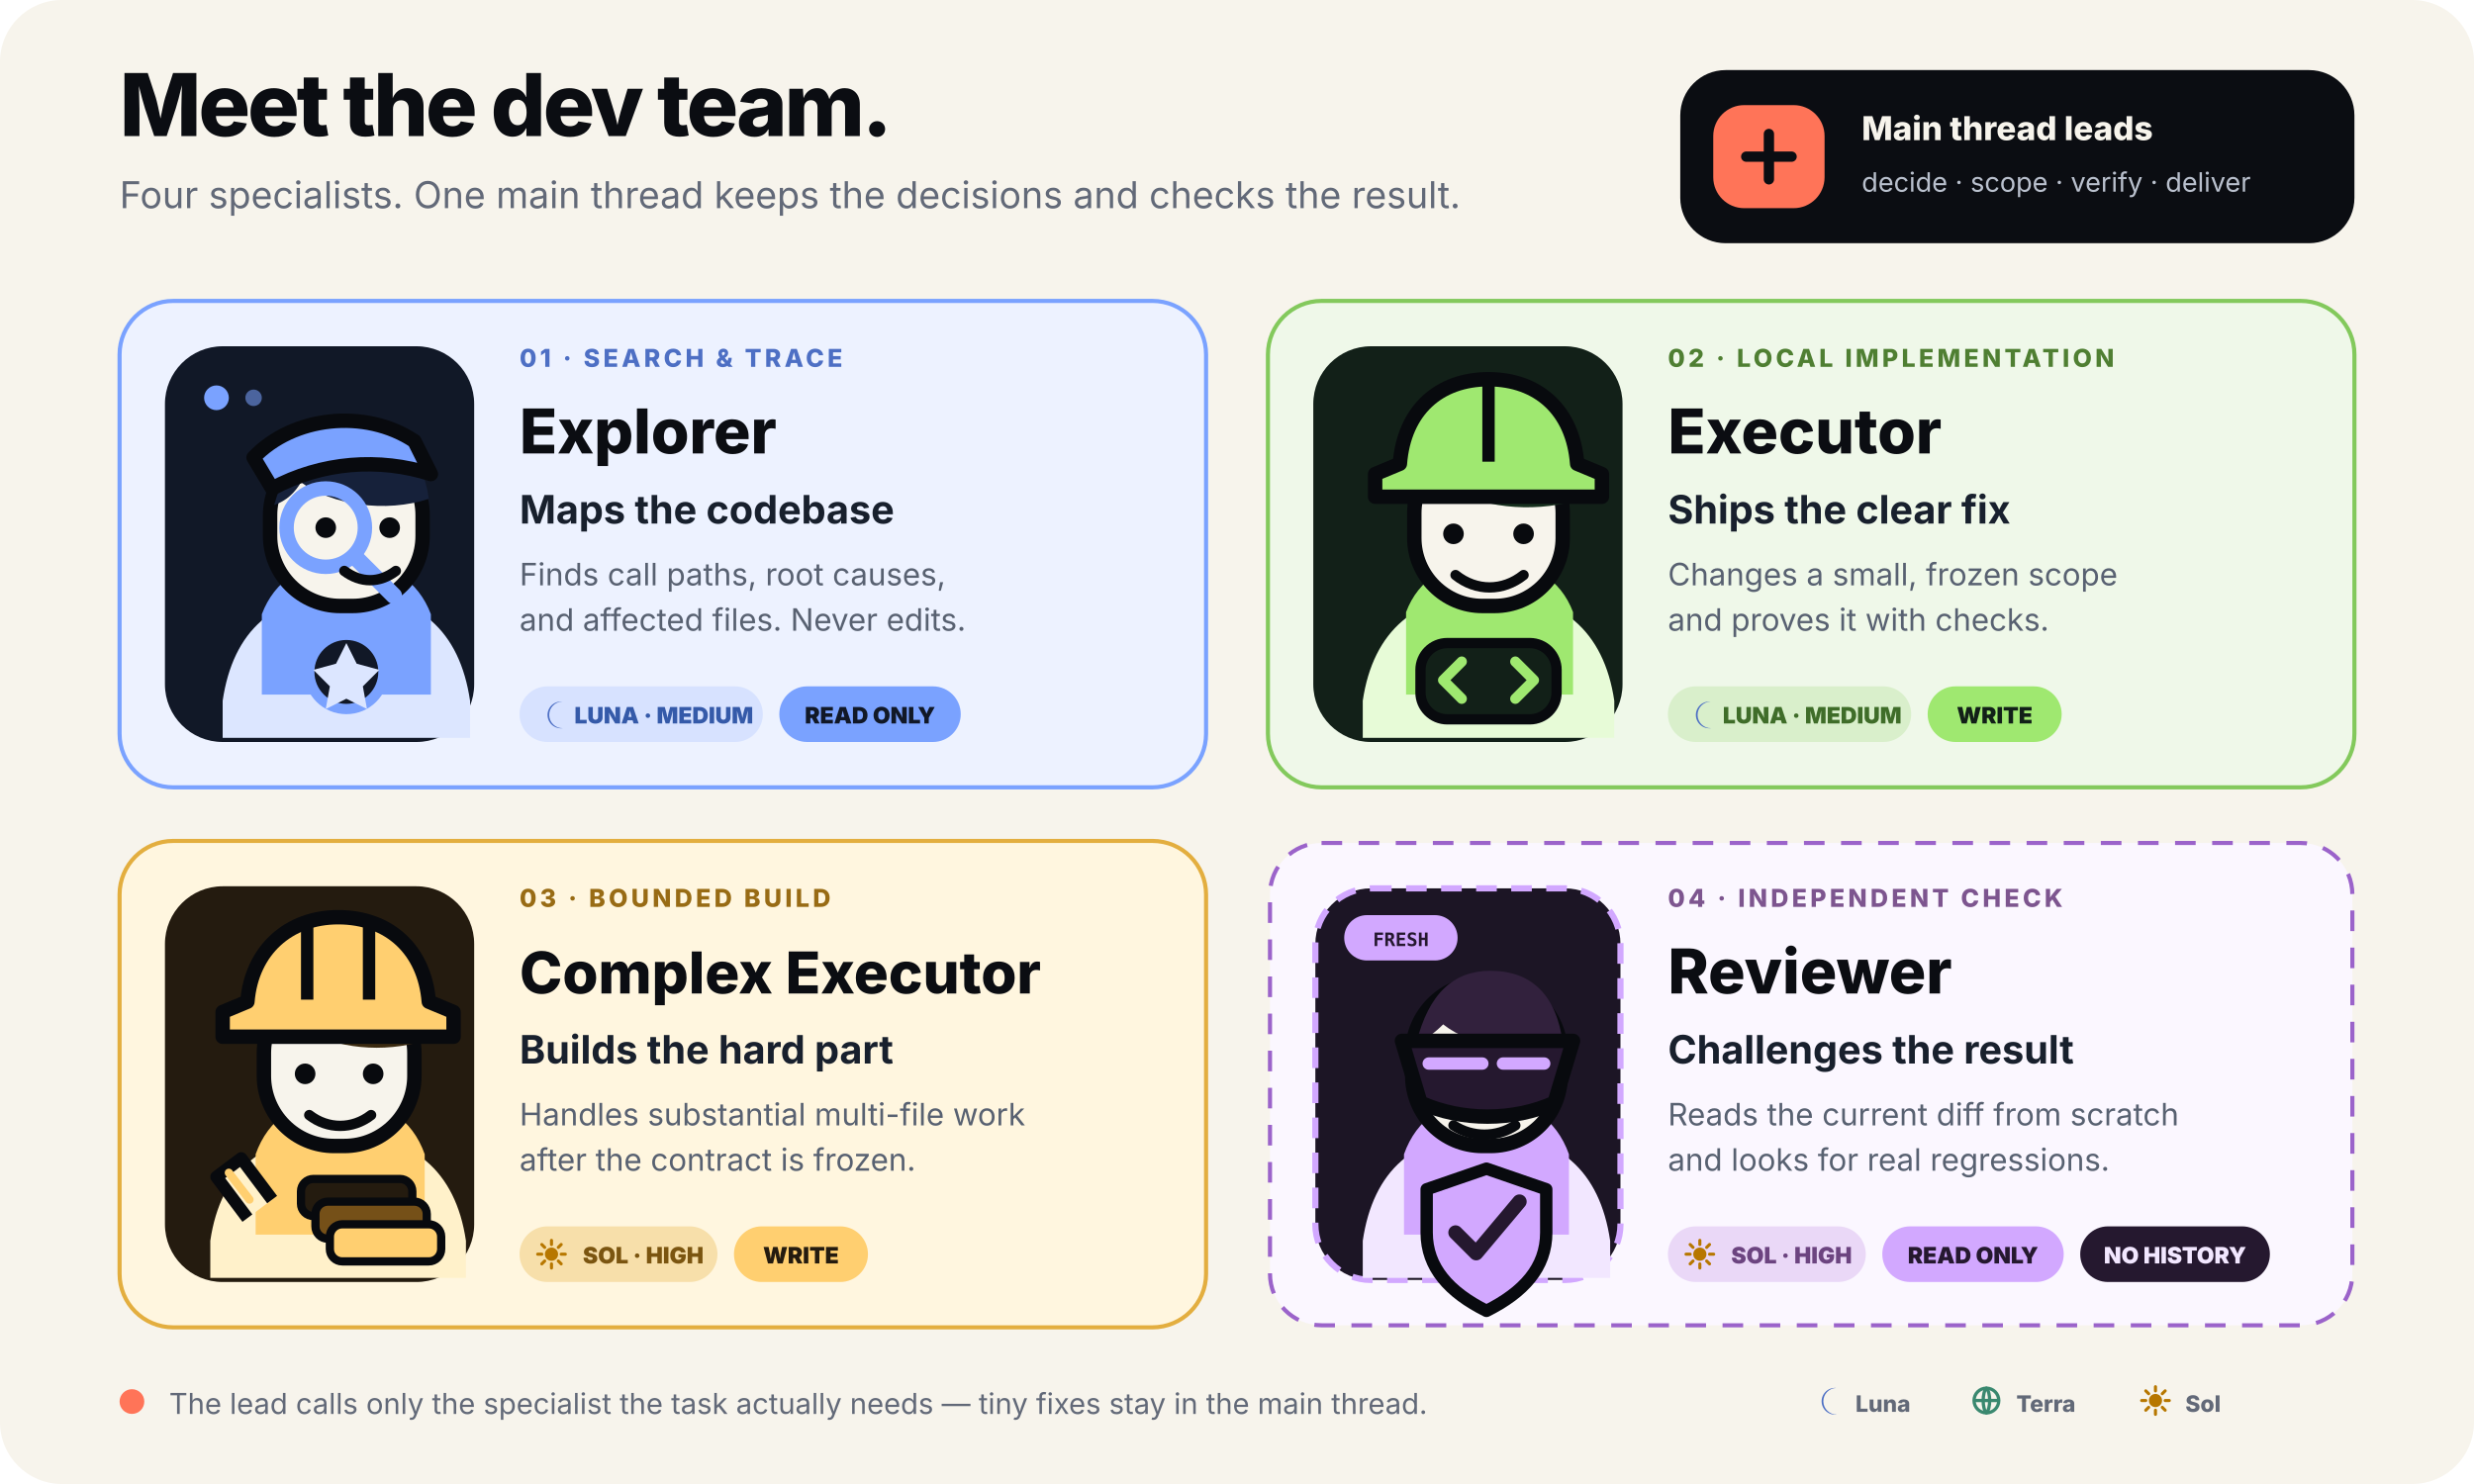
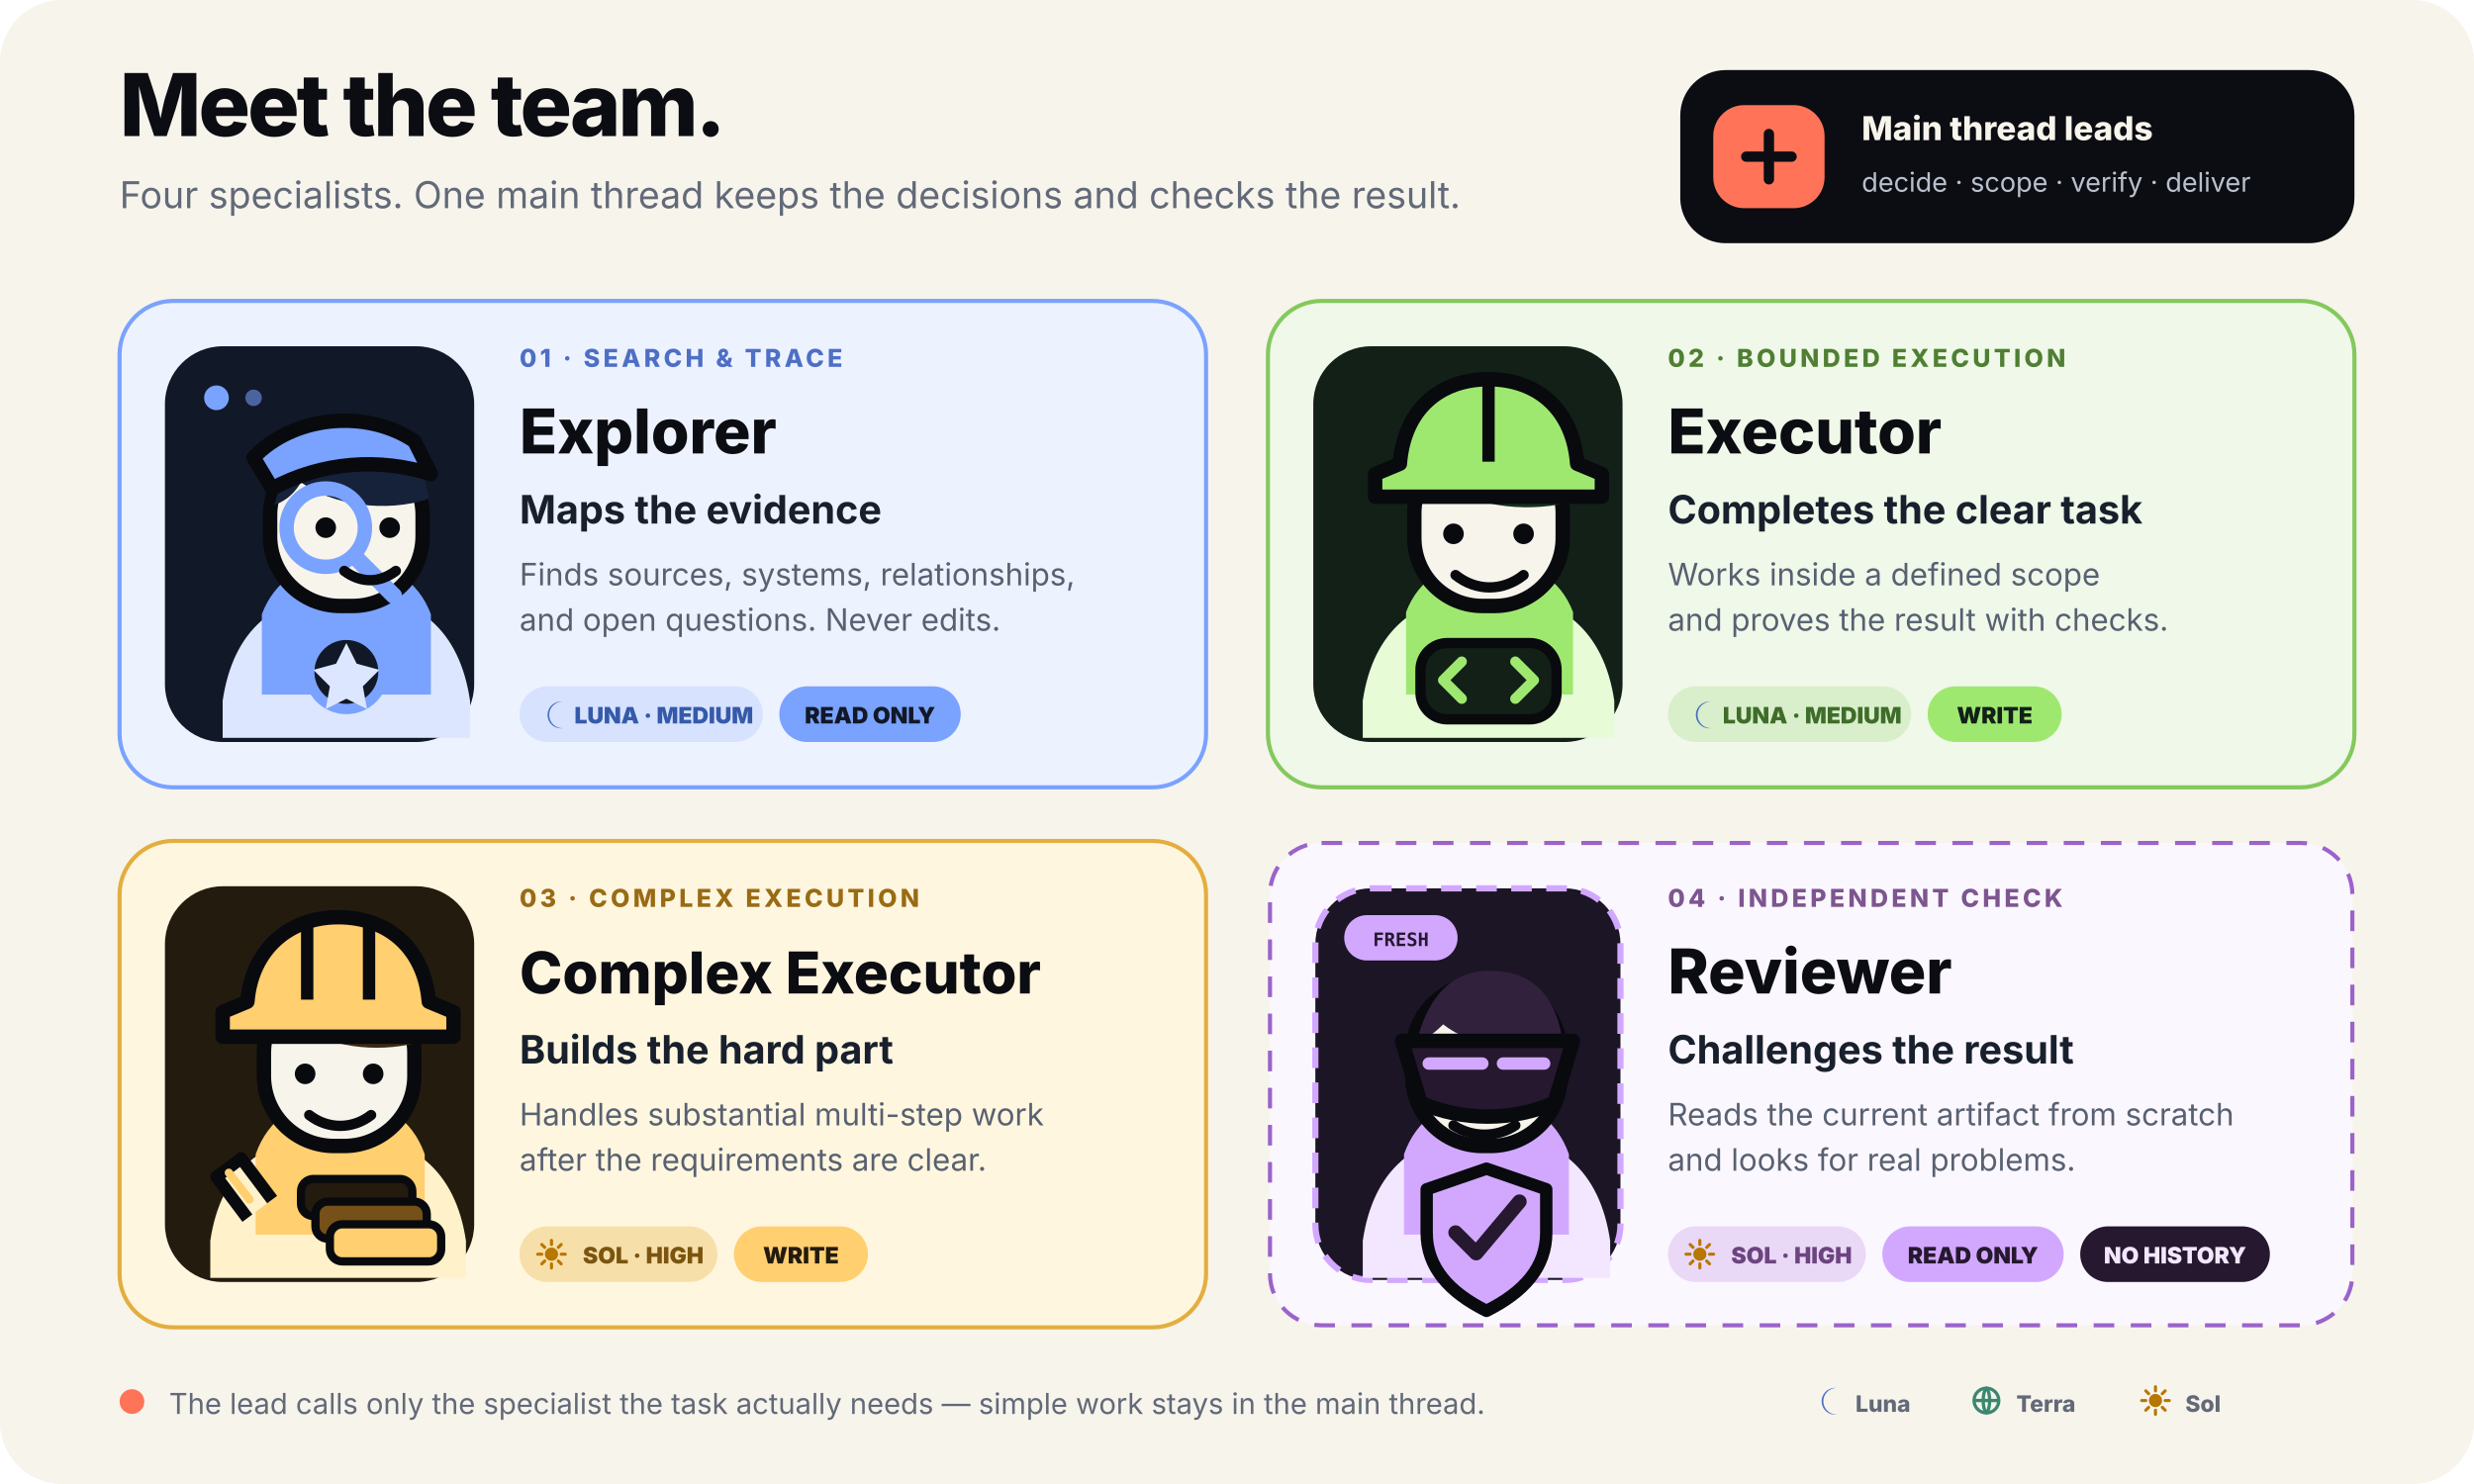
<svg xmlns="http://www.w3.org/2000/svg" width="1200" height="720" viewBox="0 0 1200 720" role="img" aria-labelledby="title desc">
  <defs>
    <g id="model-luna">
      <path d="M12.7 1.4A6.5 6.5 0 1 0 13 14.3a5.2 5.2 0 0 1-.3-12.9Z" fill="#4d6fc4" />
    </g>
    <g id="model-terra" fill="none" stroke="#3a886f" stroke-width="1.6" stroke-linecap="round">
      <circle cx="7.5" cy="7.5" r="6" />
      <path d="M1.9 7.5h11.2M7.5 1.5c2.1 2 2.1 10 0 12M7.5 1.5c-2.1 2-2.1 10 0 12" />
    </g>
    <g id="model-sol" fill="#b77700" stroke="#b77700" stroke-width="1.5" stroke-linecap="round">
      <circle cx="7.5" cy="7.5" r="3.2" stroke="none" />
      <path d="M7.5.8v2M7.5 12.2v2M.8 7.5h2M12.2 7.5h2M2.8 2.8l1.4 1.4M10.8 10.8l1.4 1.4M12.2 2.8l-1.4 1.4M4.2 10.8l-1.4 1.4" fill="none" />
    </g>
  </defs>
  <rect width="1200" height="720" rx="30" fill="#f7f4ec" />
  <g font-family="-apple-system,BlinkMacSystemFont,'Segoe UI','PingFang SC',sans-serif">
    <g id="title-block">
-       <text x="58" y="66" fill="#0b0d12" font-size="42" font-weight="820" letter-spacing="-1.4">Meet the dev team.</text>
+       <text x="58" y="66" fill="#0b0d12" font-size="42" font-weight="820" letter-spacing="-1.4">Meet the team.</text>
      <text x="58" y="101" fill="#626978" font-size="18">Four specialists. One main thread keeps the decisions and checks the result.</text>
      <g id="main-thread" transform="translate(815 34)">
        <rect width="327" height="84" rx="22" fill="#0b0d12" />
        <rect x="16" y="17" width="54" height="50" rx="15" fill="#ff7458" />
        <path d="M32 42h22M43 31v22" stroke="#0b0d12" stroke-width="5" stroke-linecap="round" />
        <text x="88" y="34" fill="#f7f4ec" font-size="16" font-weight="800">Main thread leads</text>
        <text x="88" y="59" fill="#b9c0cd" font-size="13">decide · scope · verify · deliver</text>
      </g>
    </g>
    <g id="explorer-card" transform="translate(58 146)">
      <rect width="527" height="236" rx="26" fill="#edf2ff" stroke="#7aa2ff" stroke-width="2" />
      <g id="explorer-character" transform="translate(22 22)">
        <rect width="150" height="192" rx="28" fill="#111827" />
        <circle cx="25" cy="25" r="6" fill="#7aa2ff" />
        <circle cx="43" cy="25" r="4" fill="#7aa2ff" fill-opacity=".55" />
        <path d="M28 190v-18c5-34 25-52 60-52s55 18 60 52v18z" fill="#dce6ff" />
        <path d="M47 130c6-16 20-26 41-26s35 10 41 26v39H47z" fill="#7aa2ff" />
        <rect x="51" y="48" width="74" height="78" rx="34" fill="#f7f4ec" stroke="#080a0e" stroke-width="7" />
        <path d="M53 77c7-25 20-36 39-36 20 0 33 11 36 33-21 7-47 3-62-8-3 5-7 9-13 11z" fill="#16213a" />
        <path d="M43 54c19-20 54-24 78-8l8 16c-25-8-53-6-77 7z" fill="#7aa2ff" stroke="#080a0e" stroke-width="7" stroke-linejoin="round" />
        <circle cx="78" cy="88" r="19" fill="none" stroke="#7aa2ff" stroke-width="7" />
        <circle cx="78" cy="88" r="5" fill="#080a0e" />
        <path d="M92 102l19 19" stroke="#7aa2ff" stroke-width="8" stroke-linecap="round" />
        <circle cx="109" cy="88" r="5" fill="#080a0e" />
        <path d="M87 109c8 6 17 6 25 0" fill="none" stroke="#080a0e" stroke-width="5" stroke-linecap="round" />
        <circle cx="88" cy="158" r="18" fill="#111827" stroke="#7aa2ff" stroke-width="5" />
        <path d="M88 144l5 10 11 3-8 8 2 11-10-5-10 5 2-11-8-8 11-3z" fill="#dce6ff" />
      </g>
      <g transform="translate(194 32)">
        <text x="0" y="0" fill="#4d6fc4" font-size="12" font-weight="820" letter-spacing="1.6">01 · SEARCH &amp; TRACE</text>
        <text x="0" y="42" fill="#0b0d12" font-size="30" font-weight="820">Explorer</text>
-         <text x="0" y="76" fill="#18202d" font-size="19" font-weight="740">Maps the codebase</text>
-         <text x="0" y="106" fill="#586171" font-size="15">Finds call paths, root causes,</text>
-         <text x="0" y="128" fill="#586171" font-size="15">and affected files. Never edits.</text>
+         <text x="0" y="76" fill="#18202d" font-size="19" font-weight="740">Maps the evidence</text>
+         <text x="0" y="106" fill="#586171" font-size="15">Finds sources, systems, relationships,</text>
+         <text x="0" y="128" fill="#586171" font-size="15">and open questions. Never edits.</text>
        <g transform="translate(0 155)">
          <rect width="118" height="27" rx="13.5" fill="#d7e2ff" />
          <use href="#model-luna" transform="translate(8 6)" />
          <text x="70" y="18" text-anchor="middle" fill="#355aa9" font-size="11" font-weight="850">LUNA · MEDIUM</text>
          <rect x="126" width="88" height="27" rx="13.5" fill="#7aa2ff" />
          <text x="170" y="18" text-anchor="middle" fill="#111827" font-size="11" font-weight="850">READ ONLY</text>
        </g>
      </g>
    </g>
    <g id="executor-card" transform="translate(615 146)">
      <rect width="527" height="236" rx="26" fill="#eff8e9" stroke="#83c95c" stroke-width="2" />
      <g id="executor-character" transform="translate(22 22)">
        <rect width="150" height="192" rx="28" fill="#122018" />
        <path d="M102 41c13 2 21 13 20 25-1 8-5 14-11 18L97 70l10-9-12-11z" fill="#e7fbd7" stroke="#080a0e" stroke-width="6" stroke-linejoin="round" />
        <path d="M99 73l-36 36" stroke="#9fe870" stroke-width="8" stroke-linecap="round" />
        <path d="M24 190v-18c5-34 26-52 61-52s56 18 61 52v18z" fill="#e7fbd7" />
        <path d="M45 129c6-16 20-25 40-25 21 0 35 9 41 25v40H45z" fill="#9fe870" />
        <rect x="49" y="48" width="72" height="78" rx="33" fill="#f7f4ec" stroke="#080a0e" stroke-width="7" />
        <path d="M51 76c6-23 18-34 36-34 20 0 32 12 36 34-22 5-47 1-61-10-3 4-7 8-11 10z" fill="#17301e" />
        <path d="M42 57c2-26 19-41 43-41s41 15 43 41l12 5v11H30V62z" fill="#9fe870" stroke="#080a0e" stroke-width="7" stroke-linejoin="round" />
        <path d="M85 18v38" stroke="#080a0e" stroke-width="6" />
        <circle cx="68" cy="91" r="5" fill="#080a0e" />
        <circle cx="102" cy="91" r="5" fill="#080a0e" />
        <path d="M69 111c10 8 23 8 33 0" fill="none" stroke="#080a0e" stroke-width="5" stroke-linecap="round" />
        <rect x="52" y="144" width="66" height="37" rx="13" fill="#122018" stroke="#080a0e" stroke-width="5" />
        <path d="M72 153l-9 9 9 9M98 153l9 9-9 9" fill="none" stroke="#9fe870" stroke-width="5" stroke-linecap="round" stroke-linejoin="round" />
      </g>
      <g transform="translate(194 32)">
-         <text x="0" y="0" fill="#4f7f32" font-size="12" font-weight="820" letter-spacing="1.6">02 · LOCAL IMPLEMENTATION</text>
+         <text x="0" y="0" fill="#4f7f32" font-size="12" font-weight="820" letter-spacing="1.6">02 · BOUNDED EXECUTION</text>
        <text x="0" y="42" fill="#0b0d12" font-size="30" font-weight="820">Executor</text>
-         <text x="0" y="76" fill="#18202d" font-size="19" font-weight="740">Ships the clear fix</text>
-         <text x="0" y="106" fill="#586171" font-size="15">Changes a small, frozen scope</text>
-         <text x="0" y="128" fill="#586171" font-size="15">and proves it with checks.</text>
+         <text x="0" y="76" fill="#18202d" font-size="19" font-weight="740">Completes the clear task</text>
+         <text x="0" y="106" fill="#586171" font-size="15">Works inside a defined scope</text>
+         <text x="0" y="128" fill="#586171" font-size="15">and proves the result with checks.</text>
        <g transform="translate(0 155)">
          <rect width="118" height="27" rx="13.5" fill="#d9efcb" />
          <use href="#model-luna" transform="translate(8 6)" />
          <text x="70" y="18" text-anchor="middle" fill="#3f6d29" font-size="11" font-weight="850">LUNA · MEDIUM</text>
          <rect x="126" width="65" height="27" rx="13.5" fill="#9fe870" />
          <text x="158.5" y="18" text-anchor="middle" fill="#122018" font-size="11" font-weight="850">WRITE</text>
        </g>
      </g>
    </g>
    <g id="complex-executor-card" transform="translate(58 408)">
      <rect width="527" height="236" rx="26" fill="#fff6df" stroke="#e3ae3f" stroke-width="2" />
      <g id="complex-executor-character" transform="translate(22 22)">
        <rect width="150" height="192" rx="28" fill="#241b0f" />
        <path d="M22 190v-18c5-34 26-52 62-52s57 18 62 52v18z" fill="#fff1ca" />
        <path d="M44 130c6-17 20-27 40-27 22 0 36 10 42 27v39H44z" fill="#ffcf70" />
        <rect x="48" y="47" width="73" height="79" rx="34" fill="#f7f4ec" stroke="#080a0e" stroke-width="7" />
        <path d="M50 76c6-24 19-35 37-35 20 0 32 12 35 35-20 5-43 2-58-9-4 4-8 7-14 9z" fill="#3b2a10" />
        <path d="M40 56c2-25 20-41 44-41 25 0 42 16 44 41l12 5v12H28V61z" fill="#ffcf70" stroke="#080a0e" stroke-width="7" stroke-linejoin="round" />
        <path d="M69 17v38M99 17v38" stroke="#080a0e" stroke-width="6" />
        <circle cx="68" cy="91" r="5" fill="#080a0e" />
        <circle cx="101" cy="91" r="5" fill="#080a0e" />
        <path d="M70 111c9 7 21 7 30 0" fill="none" stroke="#080a0e" stroke-width="5" stroke-linecap="round" />
        <g transform="translate(66 142)">
          <rect width="54" height="18" rx="6" fill="#241b0f" stroke="#080a0e" stroke-width="4" />
          <rect x="7" y="11" width="54" height="18" rx="6" fill="#755018" stroke="#080a0e" stroke-width="4" />
          <rect x="14" y="22" width="54" height="18" rx="6" fill="#ffcf70" stroke="#080a0e" stroke-width="4" />
        </g>
        <path d="M40 161L25 141l12-9 15 20" fill="#fff1ca" stroke="#080a0e" stroke-width="6" stroke-linejoin="round" />
        <path d="M31 139l10 13" stroke="#ffcf70" stroke-width="4" stroke-linecap="round" />
      </g>
      <g transform="translate(194 32)">
-         <text x="0" y="0" fill="#986b14" font-size="12" font-weight="820" letter-spacing="1.6">03 · BOUNDED BUILD</text>
+         <text x="0" y="0" fill="#986b14" font-size="12" font-weight="820" letter-spacing="1.6">03 · COMPLEX EXECUTION</text>
        <text x="0" y="42" fill="#0b0d12" font-size="28" font-weight="820">Complex Executor</text>
        <text x="0" y="76" fill="#18202d" font-size="19" font-weight="740">Builds the hard part</text>
-         <text x="0" y="106" fill="#586171" font-size="15">Handles substantial multi-file work</text>
-         <text x="0" y="128" fill="#586171" font-size="15">after the contract is frozen.</text>
+         <text x="0" y="106" fill="#586171" font-size="15">Handles substantial multi-step work</text>
+         <text x="0" y="128" fill="#586171" font-size="15">after the requirements are clear.</text>
        <g transform="translate(0 155)">
          <rect width="96" height="27" rx="13.5" fill="#f7dfaa" />
          <use href="#model-sol" transform="translate(8 6)" />
          <text x="60" y="18" text-anchor="middle" fill="#7b5510" font-size="11" font-weight="850">SOL · HIGH</text>
          <rect x="104" width="65" height="27" rx="13.5" fill="#ffcf70" />
          <text x="136.5" y="18" text-anchor="middle" fill="#241b0f" font-size="11" font-weight="850">WRITE</text>
        </g>
      </g>
    </g>
    <g id="reviewer-card" transform="translate(615 408)">
      <rect x="1" y="1" width="525" height="234" rx="25" fill="#fbf7ff" stroke="#9b63ca" stroke-width="2" stroke-dasharray="10 8" />
      <g id="reviewer-character" transform="translate(22 22)">
        <rect x="1" y="1" width="148" height="190" rx="27" fill="#1c1525" stroke="#d2a8ff" stroke-width="3" stroke-dasharray="10 7" />
        <rect x="15" y="14" width="55" height="22" rx="11" fill="#d2a8ff" />
        <text x="42.5" y="29" text-anchor="middle" fill="#25182f" font-family="ui-monospace,SFMono-Regular,Menlo,monospace" font-size="9" font-weight="900">FRESH</text>
        <path d="M24 190v-18c5-34 25-52 60-52s55 18 60 52v18z" fill="#f2e7ff" />
        <path d="M44 130c6-17 20-27 40-27s34 10 40 27v39H44z" fill="#d2a8ff" />
        <rect x="48" y="47" width="72" height="79" rx="34" fill="#f7f4ec" stroke="#080a0e" stroke-width="7" />
        <path d="M50 76c6-24 18-35 36-35 20 0 32 12 35 35-20 6-44 2-58-9-4 4-8 7-13 9z" fill="#32213d" />
        <path d="M43 75h83l-9 30c-20 9-45 9-65 0z" fill="#25182f" stroke="#080a0e" stroke-width="7" stroke-linejoin="round" />
        <path d="M56 86h26M92 86h20" stroke="#d2a8ff" stroke-width="6" stroke-linecap="round" />
        <path d="M68 116c9 6 21 6 30 0" fill="none" stroke="#080a0e" stroke-width="5" stroke-linecap="round" />
        <path d="M84 137l29 10v21c0 17-11 29-29 38-18-9-29-21-29-38v-21z" fill="#d2a8ff" stroke="#080a0e" stroke-width="6" stroke-linejoin="round" />
        <path d="M69 168l10 10 21-25" fill="none" stroke="#25182f" stroke-width="7" stroke-linecap="round" stroke-linejoin="round" />
      </g>
      <g transform="translate(194 32)">
        <text x="0" y="0" fill="#7d558f" font-size="12" font-weight="820" letter-spacing="1.6">04 · INDEPENDENT CHECK</text>
        <text x="0" y="42" fill="#0b0d12" font-size="30" font-weight="820">Reviewer</text>
        <text x="0" y="76" fill="#18202d" font-size="19" font-weight="740">Challenges the result</text>
-         <text x="0" y="106" fill="#586171" font-size="15">Reads the current diff from scratch</text>
-         <text x="0" y="128" fill="#586171" font-size="15">and looks for real regressions.</text>
+         <text x="0" y="106" fill="#586171" font-size="15">Reads the current artifact from scratch</text>
+         <text x="0" y="128" fill="#586171" font-size="15">and looks for real problems.</text>
        <g transform="translate(0 155)">
          <rect width="96" height="27" rx="13.5" fill="#ead8f7" />
          <use href="#model-sol" transform="translate(8 6)" />
          <text x="60" y="18" text-anchor="middle" fill="#6c4480" font-size="11" font-weight="850">SOL · HIGH</text>
          <rect x="104" width="88" height="27" rx="13.5" fill="#d2a8ff" />
          <text x="148" y="18" text-anchor="middle" fill="#25182f" font-size="11" font-weight="850">READ ONLY</text>
          <rect x="200" width="92" height="27" rx="13.5" fill="#25182f" />
          <text x="246" y="18" text-anchor="middle" fill="#f2e7ff" font-size="11" font-weight="850">NO HISTORY</text>
        </g>
      </g>
    </g>
    <g id="routing-note" transform="translate(58 674)">
      <circle cx="6" cy="6" r="6" fill="#ff7458" />
-       <text x="24" y="12" fill="#626978" font-size="14">The lead calls only the specialist the task actually needs — tiny fixes stay in the main thread.</text>
+       <text x="24" y="12" fill="#626978" font-size="14">The lead calls only the specialist the task actually needs — simple work stays in the main thread.</text>
      <g id="model-symbols" transform="translate(820 -2)">
        <g>
          <use href="#model-luna" />
          <text x="22" y="13" fill="#626978" font-size="11" font-weight="760">Luna</text>
        </g>
        <g transform="translate(78)">
          <use href="#model-terra" />
          <text x="22" y="13" fill="#626978" font-size="11" font-weight="760">Terra</text>
        </g>
        <g transform="translate(160)">
          <use href="#model-sol" />
          <text x="22" y="13" fill="#626978" font-size="11" font-weight="760">Sol</text>
        </g>
      </g>
    </g>
  </g>
</svg>
